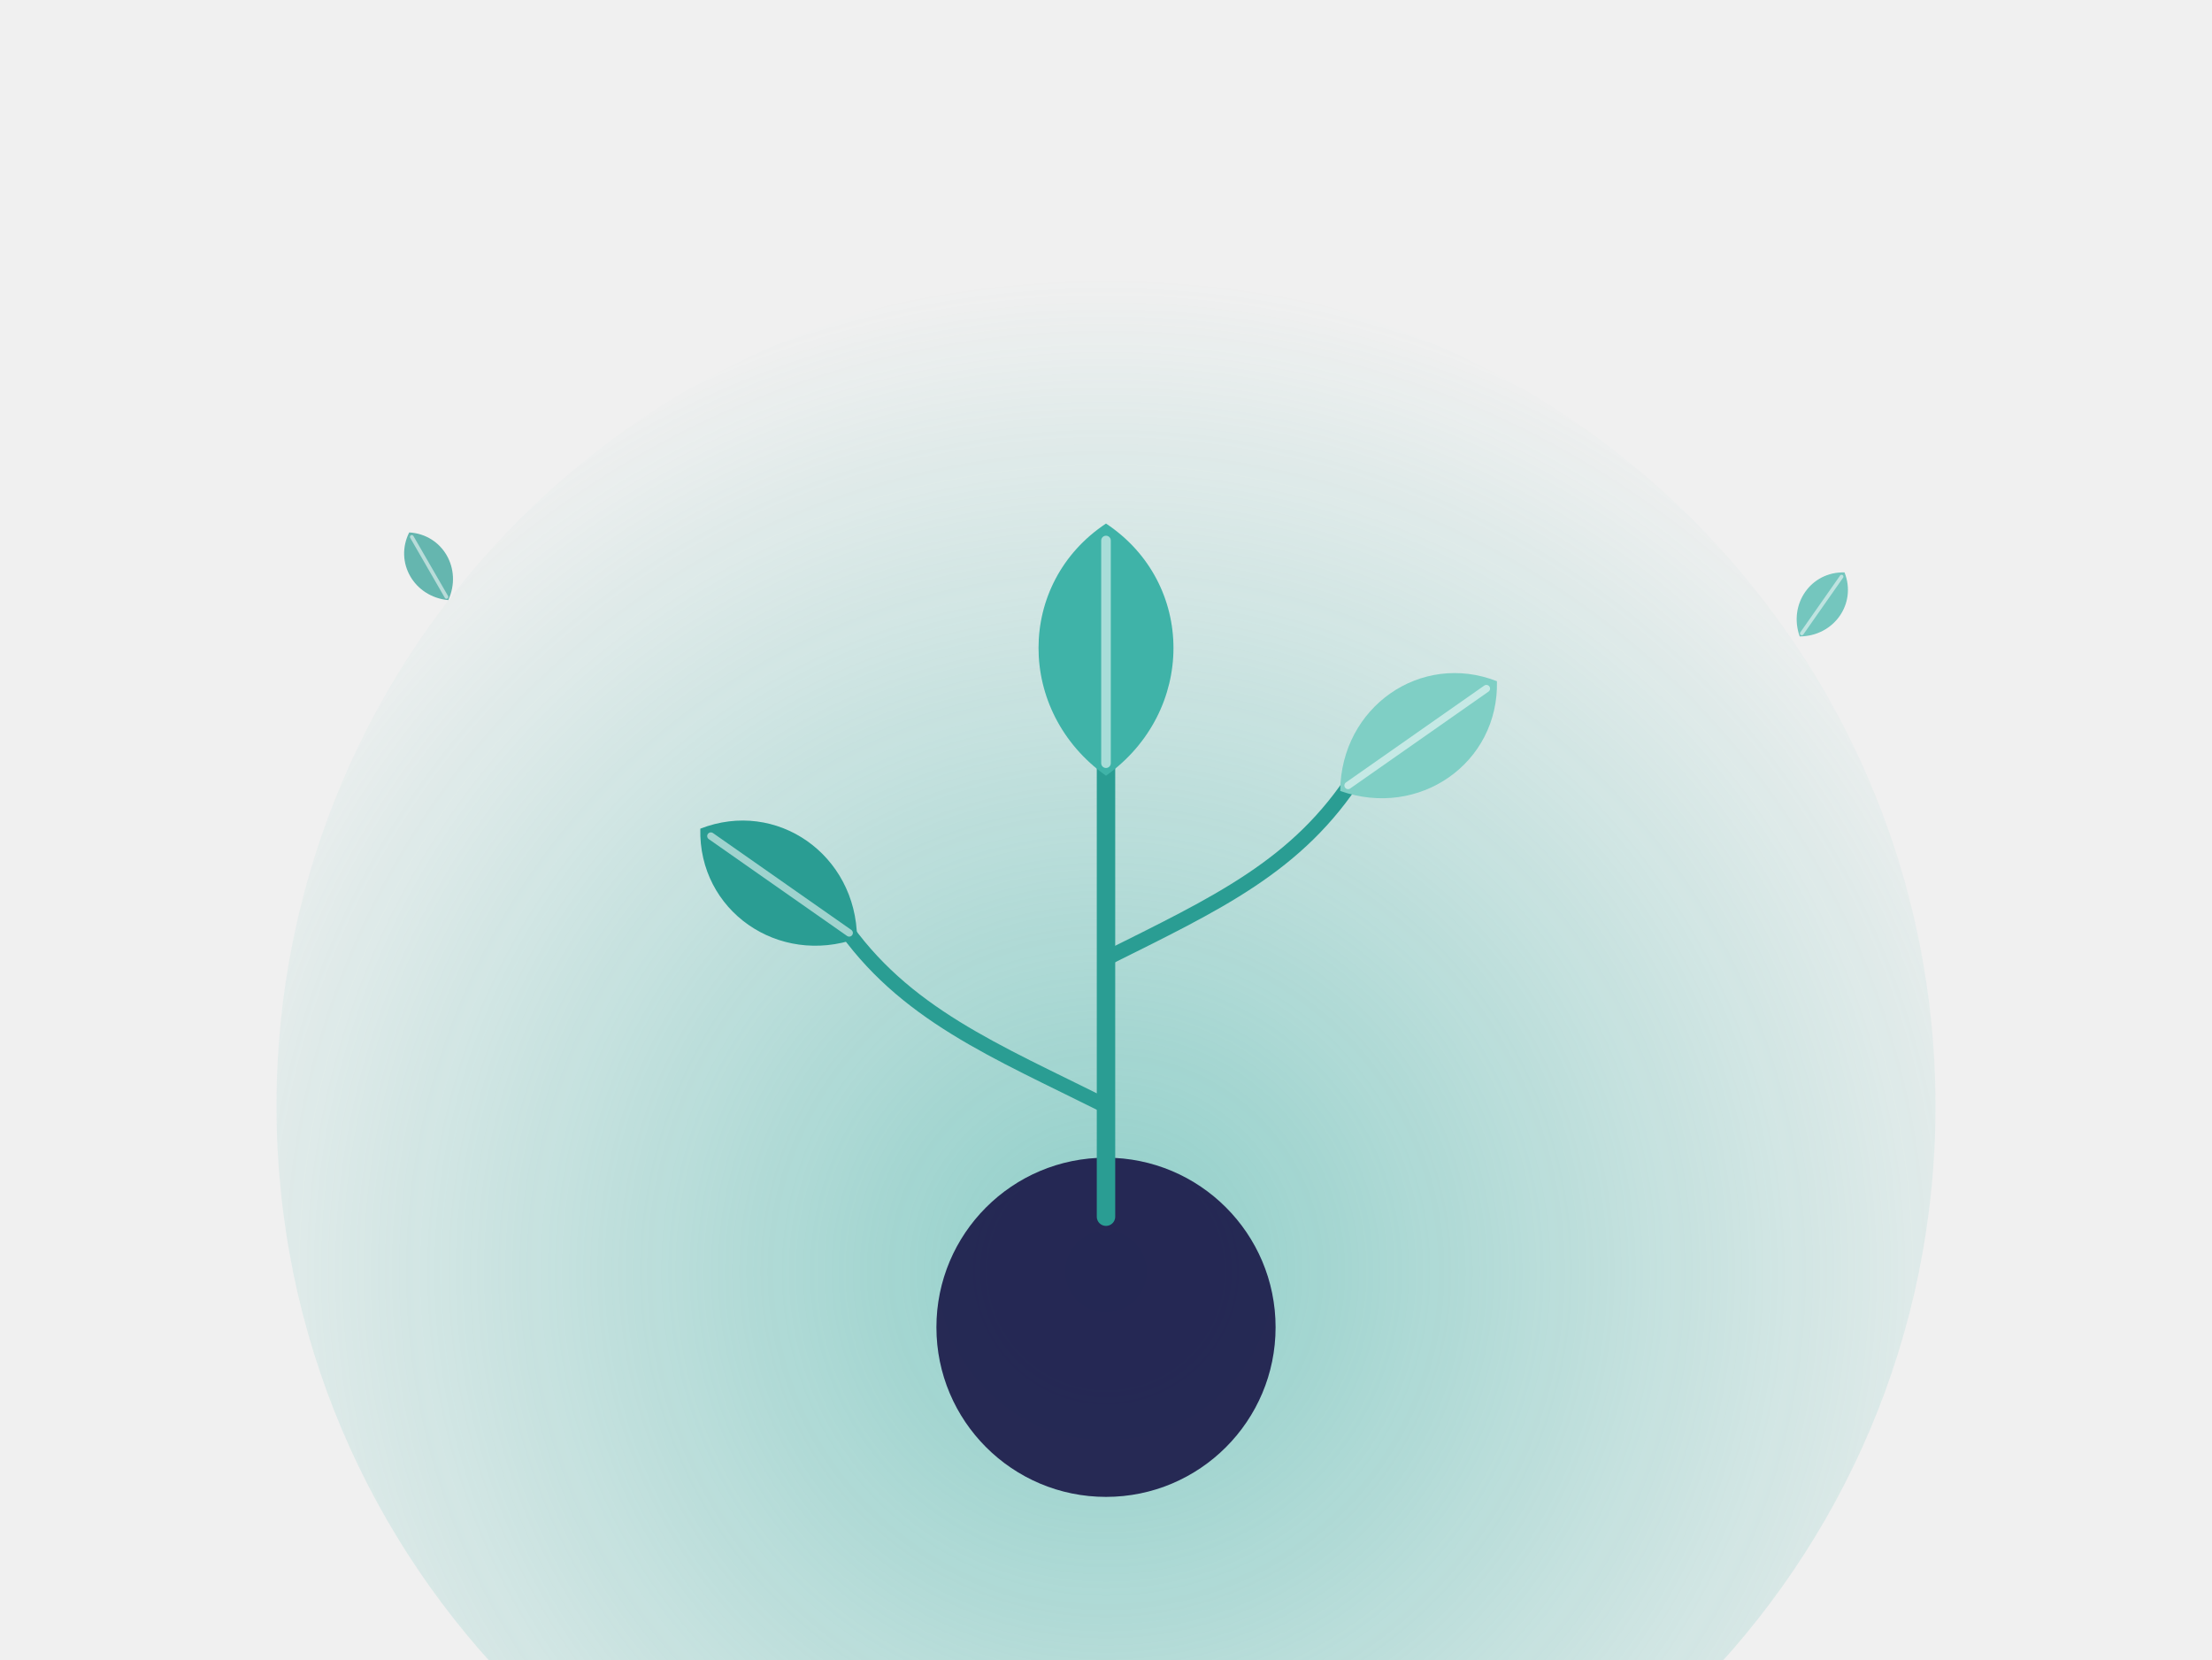
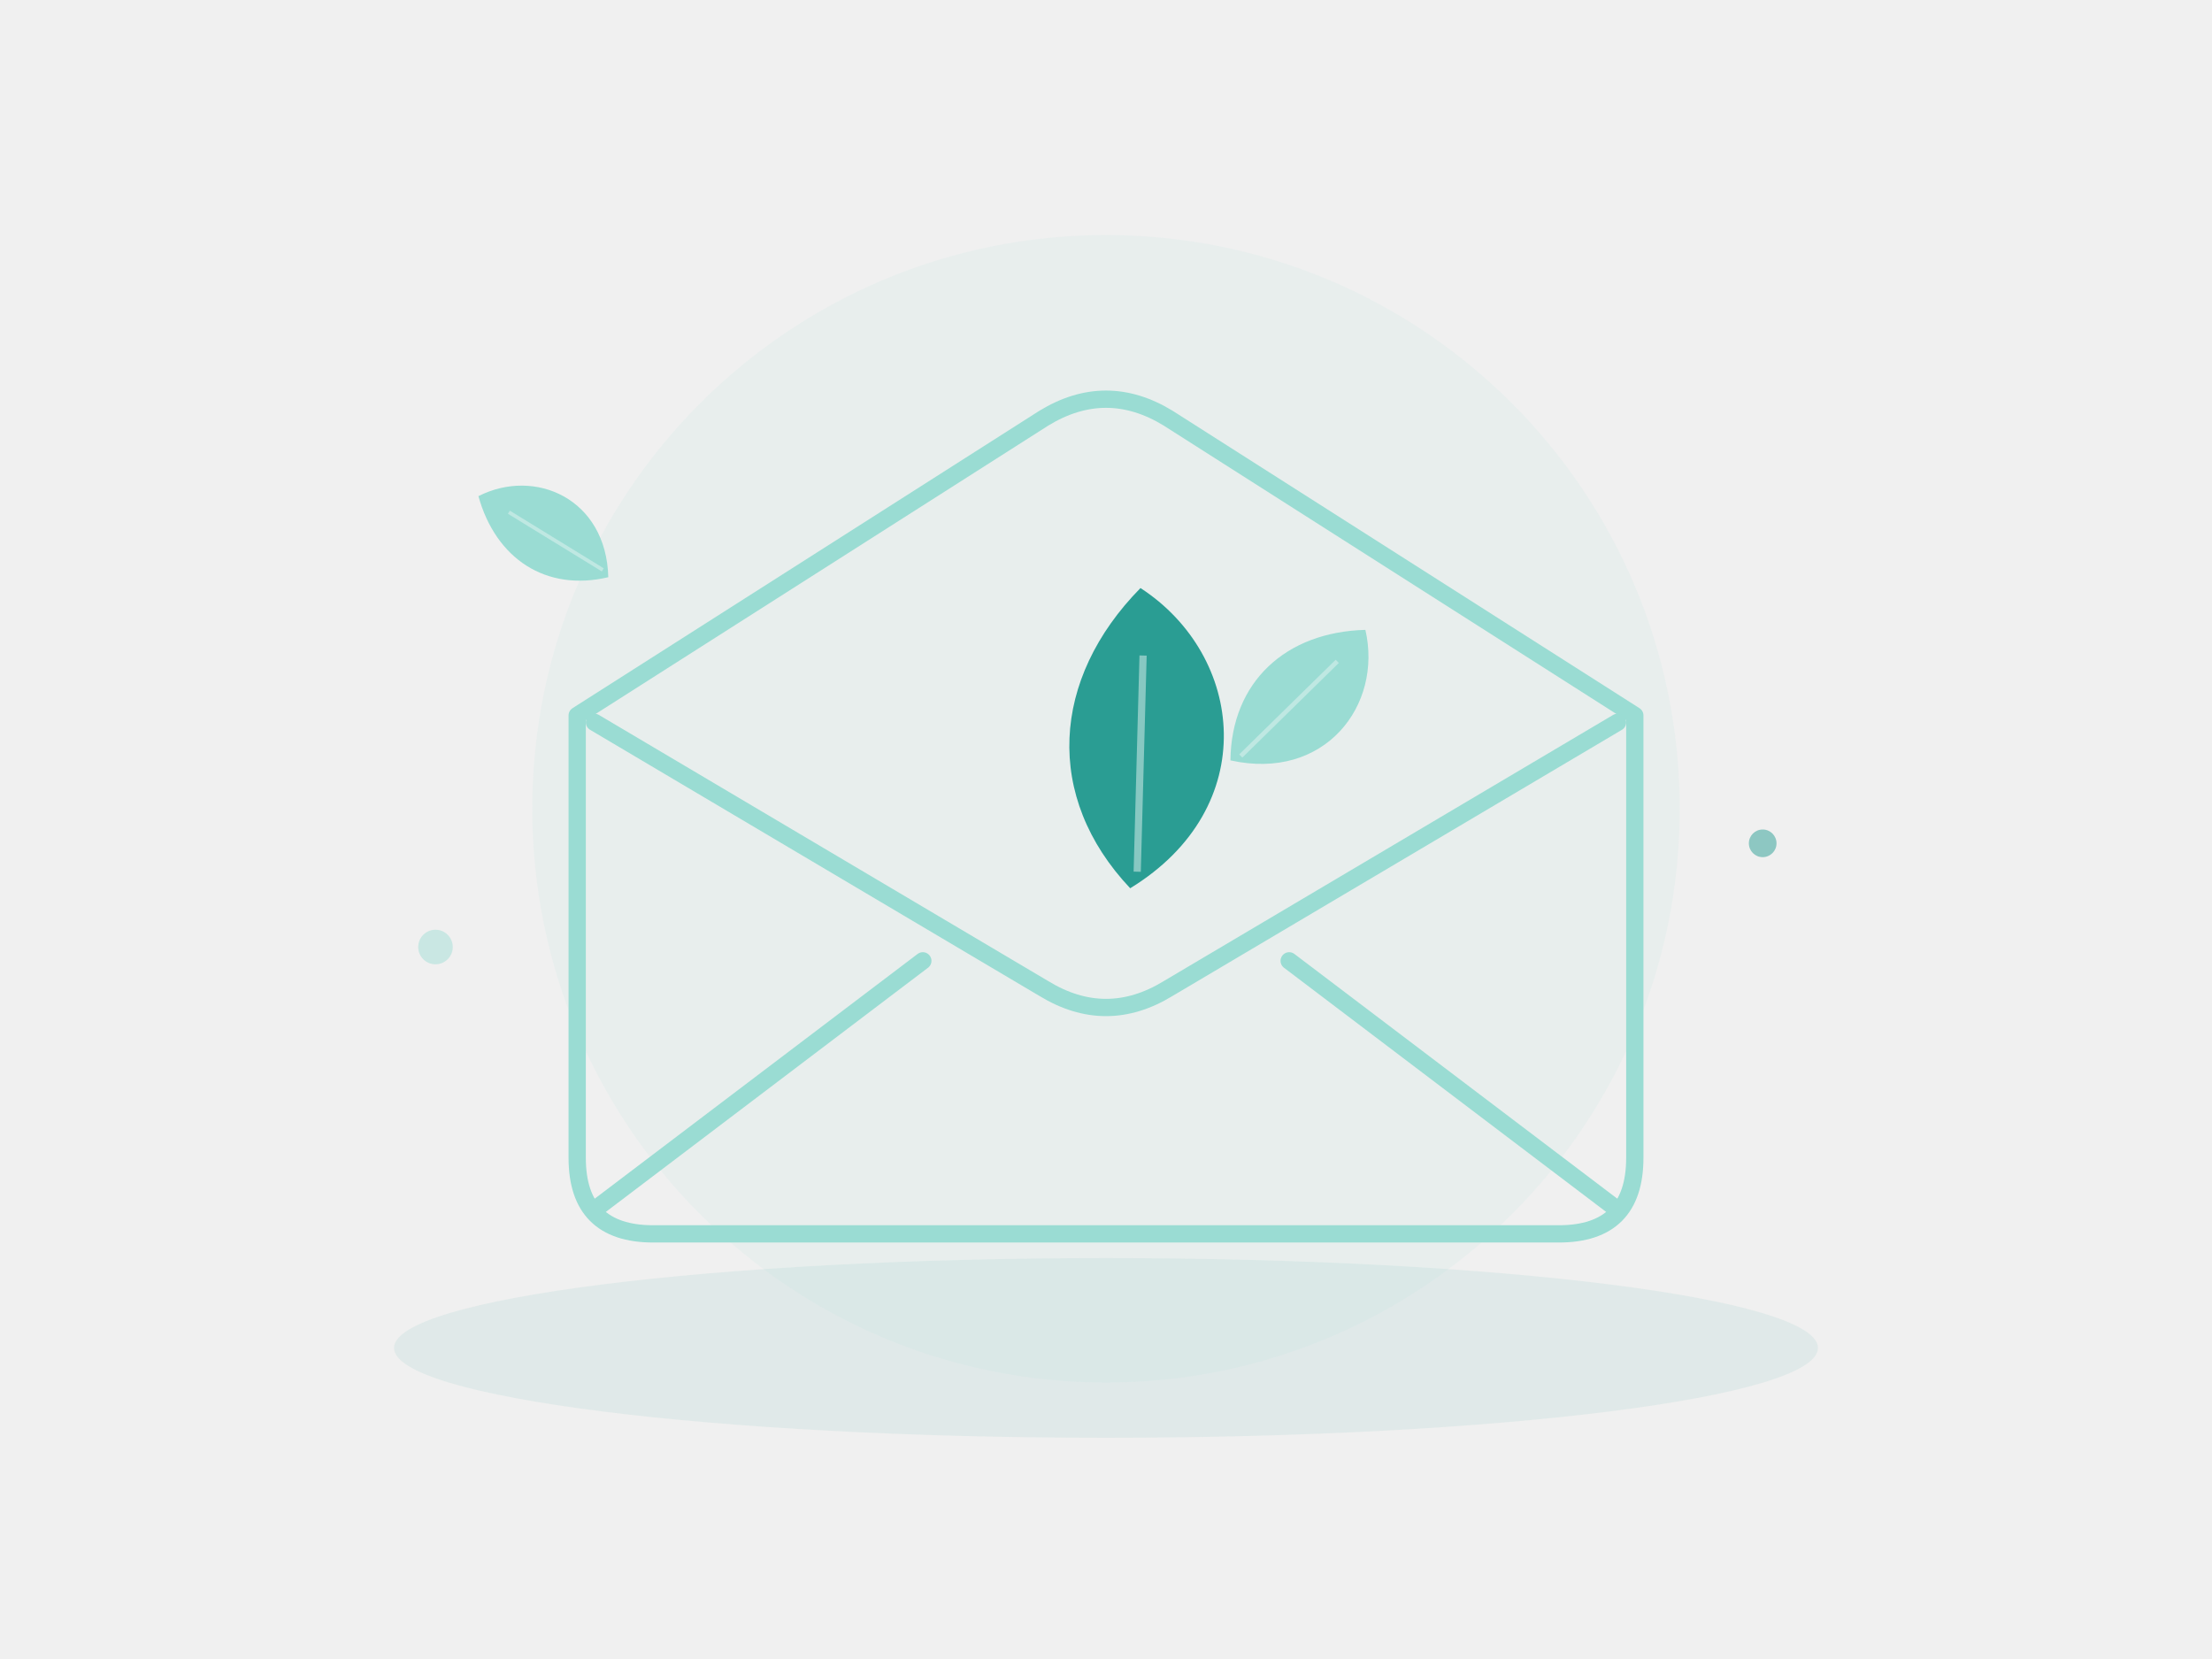
- <svg xmlns="http://www.w3.org/2000/svg" viewBox="0 0 600 450" aria-hidden="true">
-   <defs>
-     <radialGradient id="g" cx="50%" cy="60%" r="60%">
-       <stop offset="0" stop-color="#3FB3A8" stop-opacity=".55" />
-       <stop offset="1" stop-color="#3FB3A8" stop-opacity="0" />
-     </radialGradient>
-   </defs>
-   <circle cx="300" cy="300" r="225" fill="url(#g)" />
-   <circle cx="300" cy="360" r="46" fill="#1C1A4A" fill-opacity=".92" />
-   <path d="M300 330 C300 280 300 240 300 200" stroke="#2A9D93" stroke-width="5" stroke-linecap="round" fill="none" />
-   <path d="M300 300 C270 285 245 275 228 250" stroke="#2A9D93" stroke-width="4" stroke-linecap="round" fill="none" />
-   <path d="M300 260 C330 245 352 235 368 210" stroke="#2A9D93" stroke-width="4" stroke-linecap="round" fill="none" />
-   <g transform="translate(300.0,200.0) rotate(0.0)" opacity="1.0">
-     <path d="M0,-58.0 C24.4,-41.8 24.4,-7.0 0,10.4 C-24.4,-7.0 -24.4,-41.8 0,-58.0Z" fill="#3FB3A8" />
-     <path d="M0,-53.4 L0,7.0" stroke="#fff" stroke-opacity=".55" stroke-width="2.6" stroke-linecap="round" />
+ <svg xmlns="http://www.w3.org/2000/svg" viewBox="0 0 640 480" aria-hidden="true" focusable="false">
+   <ellipse cx="320" cy="390" rx="206" ry="26" fill="#2A9D93" opacity=".08" />
+   <circle cx="320" cy="234" r="166" fill="#9ADCD3" opacity=".09" />
+   <g fill="none" stroke="#9ADCD3" stroke-width="5" stroke-linecap="round" stroke-linejoin="round">
+     <path d="M167 207L302 121Q320 110 338 121L473 207V335Q473 357 451 357H189Q167 357 167 335Z" />
+     <path d="M172 209L302 286Q320 297 338 286L468 209M172 350L267 278M468 350L373 278" />
  </g>
-   <g transform="translate(226.0,250.0) rotate(-55.0)" opacity="1.0">
-     <path d="M0,-44.0 C18.5,-31.7 18.5,-5.3 0,7.9 C-18.5,-5.3 -18.5,-31.7 0,-44.0Z" fill="#2A9D93" />
-     <path d="M0,-40.5 L0,5.3" stroke="#fff" stroke-opacity=".55" stroke-width="2.0" stroke-linecap="round" />
+   <g transform="translate(327 257) rotate(23) scale(1.04)" fill="#2A9D93">
+     <path d="M0 0C-32-14-43-45-30-78C4-72 25-35 0 0Z" />
+     <path d="M0-5L-22-61" stroke="#E3F3F1" stroke-width="2" opacity=".5" />
  </g>
-   <g transform="translate(370.0,210.0) rotate(55.0)" opacity="1.0">
-     <path d="M0,-44.0 C18.5,-31.7 18.5,-5.3 0,7.9 C-18.5,-5.3 -18.5,-31.7 0,-44.0Z" fill="#7FCFC5" />
-     <path d="M0,-40.5 L0,5.3" stroke="#fff" stroke-opacity=".55" stroke-width="2.0" stroke-linecap="round" />
+   <g transform="translate(356 220) rotate(67) scale(0.65)" fill="#9ADCD3">
+     <path d="M0 0C-32-14-43-45-30-78C4-72 25-35 0 0Z" />
+     <path d="M0-5L-22-61" stroke="#E3F3F1" stroke-width="2" opacity=".5" />
  </g>
-   <g transform="translate(120.0,160.0) rotate(-30.0)" opacity="0.7">
-     <path d="M0,-18.0 C7.6,-13.0 7.6,-2.2 0,3.2 C-7.6,-2.2 -7.6,-13.0 0,-18.0Z" fill="#2A9D93" />
-     <path d="M0,-16.6 L0,2.2" stroke="#fff" stroke-opacity=".55" stroke-width="1.0" stroke-linecap="round" />
+   <g transform="translate(176 167) rotate(-37) scale(0.53)" fill="#9ADCD3">
+     <path d="M0 0C-32-14-43-45-30-78C4-72 25-35 0 0Z" />
+     <path d="M0-5L-22-61" stroke="#E3F3F1" stroke-width="2" opacity=".5" />
  </g>
-   <g transform="translate(490.0,170.0) rotate(35.0)" opacity="0.7">
-     <path d="M0,-18.0 C7.6,-13.0 7.6,-2.2 0,3.2 C-7.6,-2.2 -7.6,-13.0 0,-18.0Z" fill="#3FB3A8" />
-     <path d="M0,-16.6 L0,2.2" stroke="#fff" stroke-opacity=".55" stroke-width="1.0" stroke-linecap="round" />
-   </g>
+   <circle cx="126" cy="274" r="5" fill="#9ADCD3" opacity=".45" />
+   <circle cx="510" cy="244" r="4" fill="#2A9D93" opacity=".5" />
</svg>
